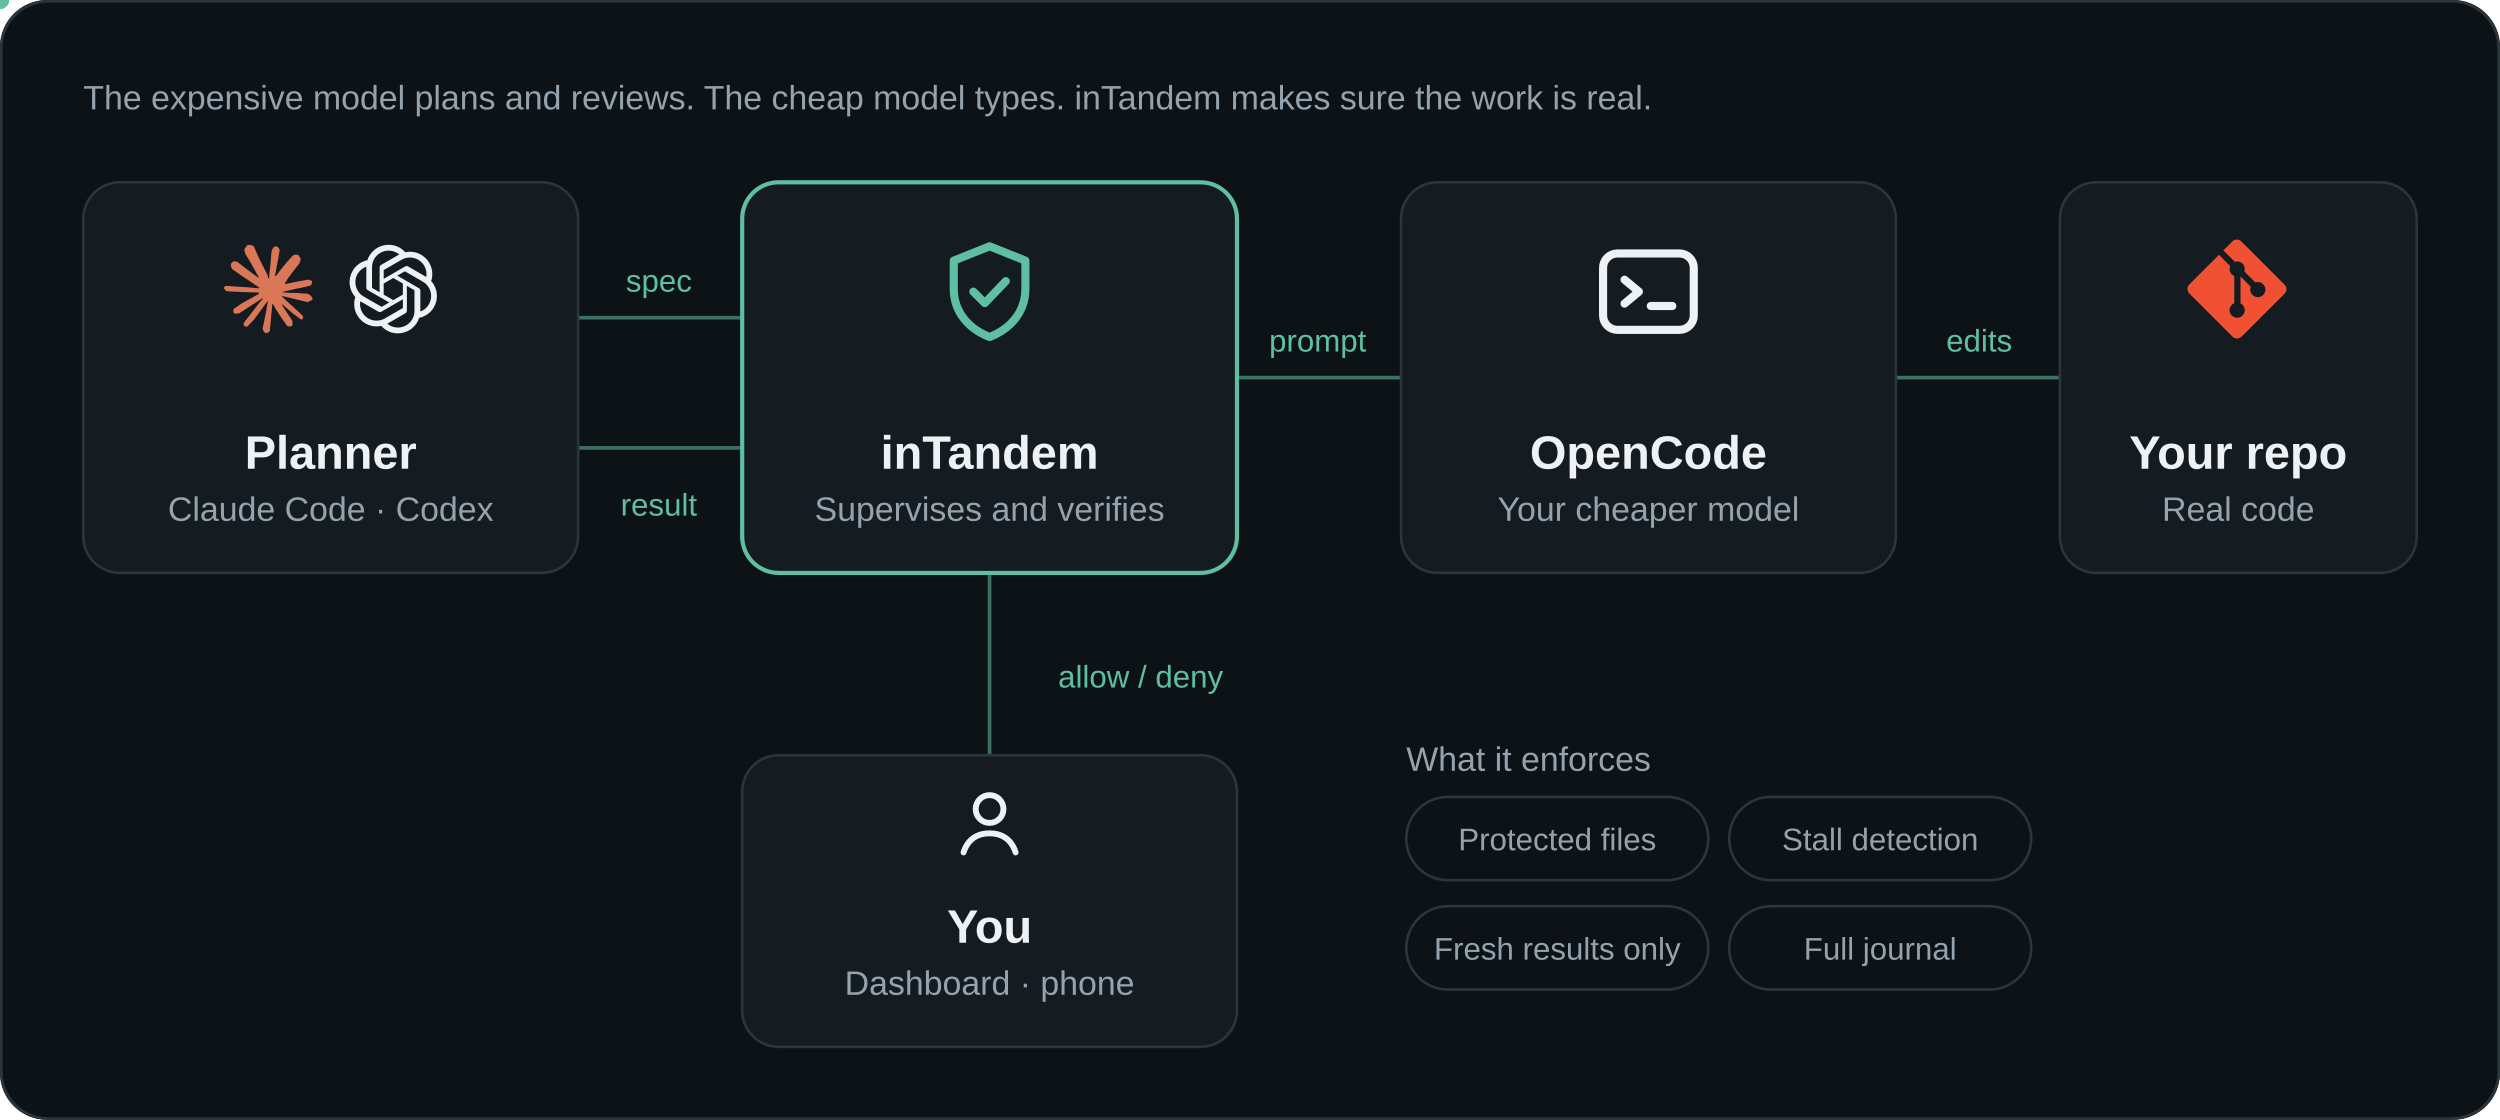
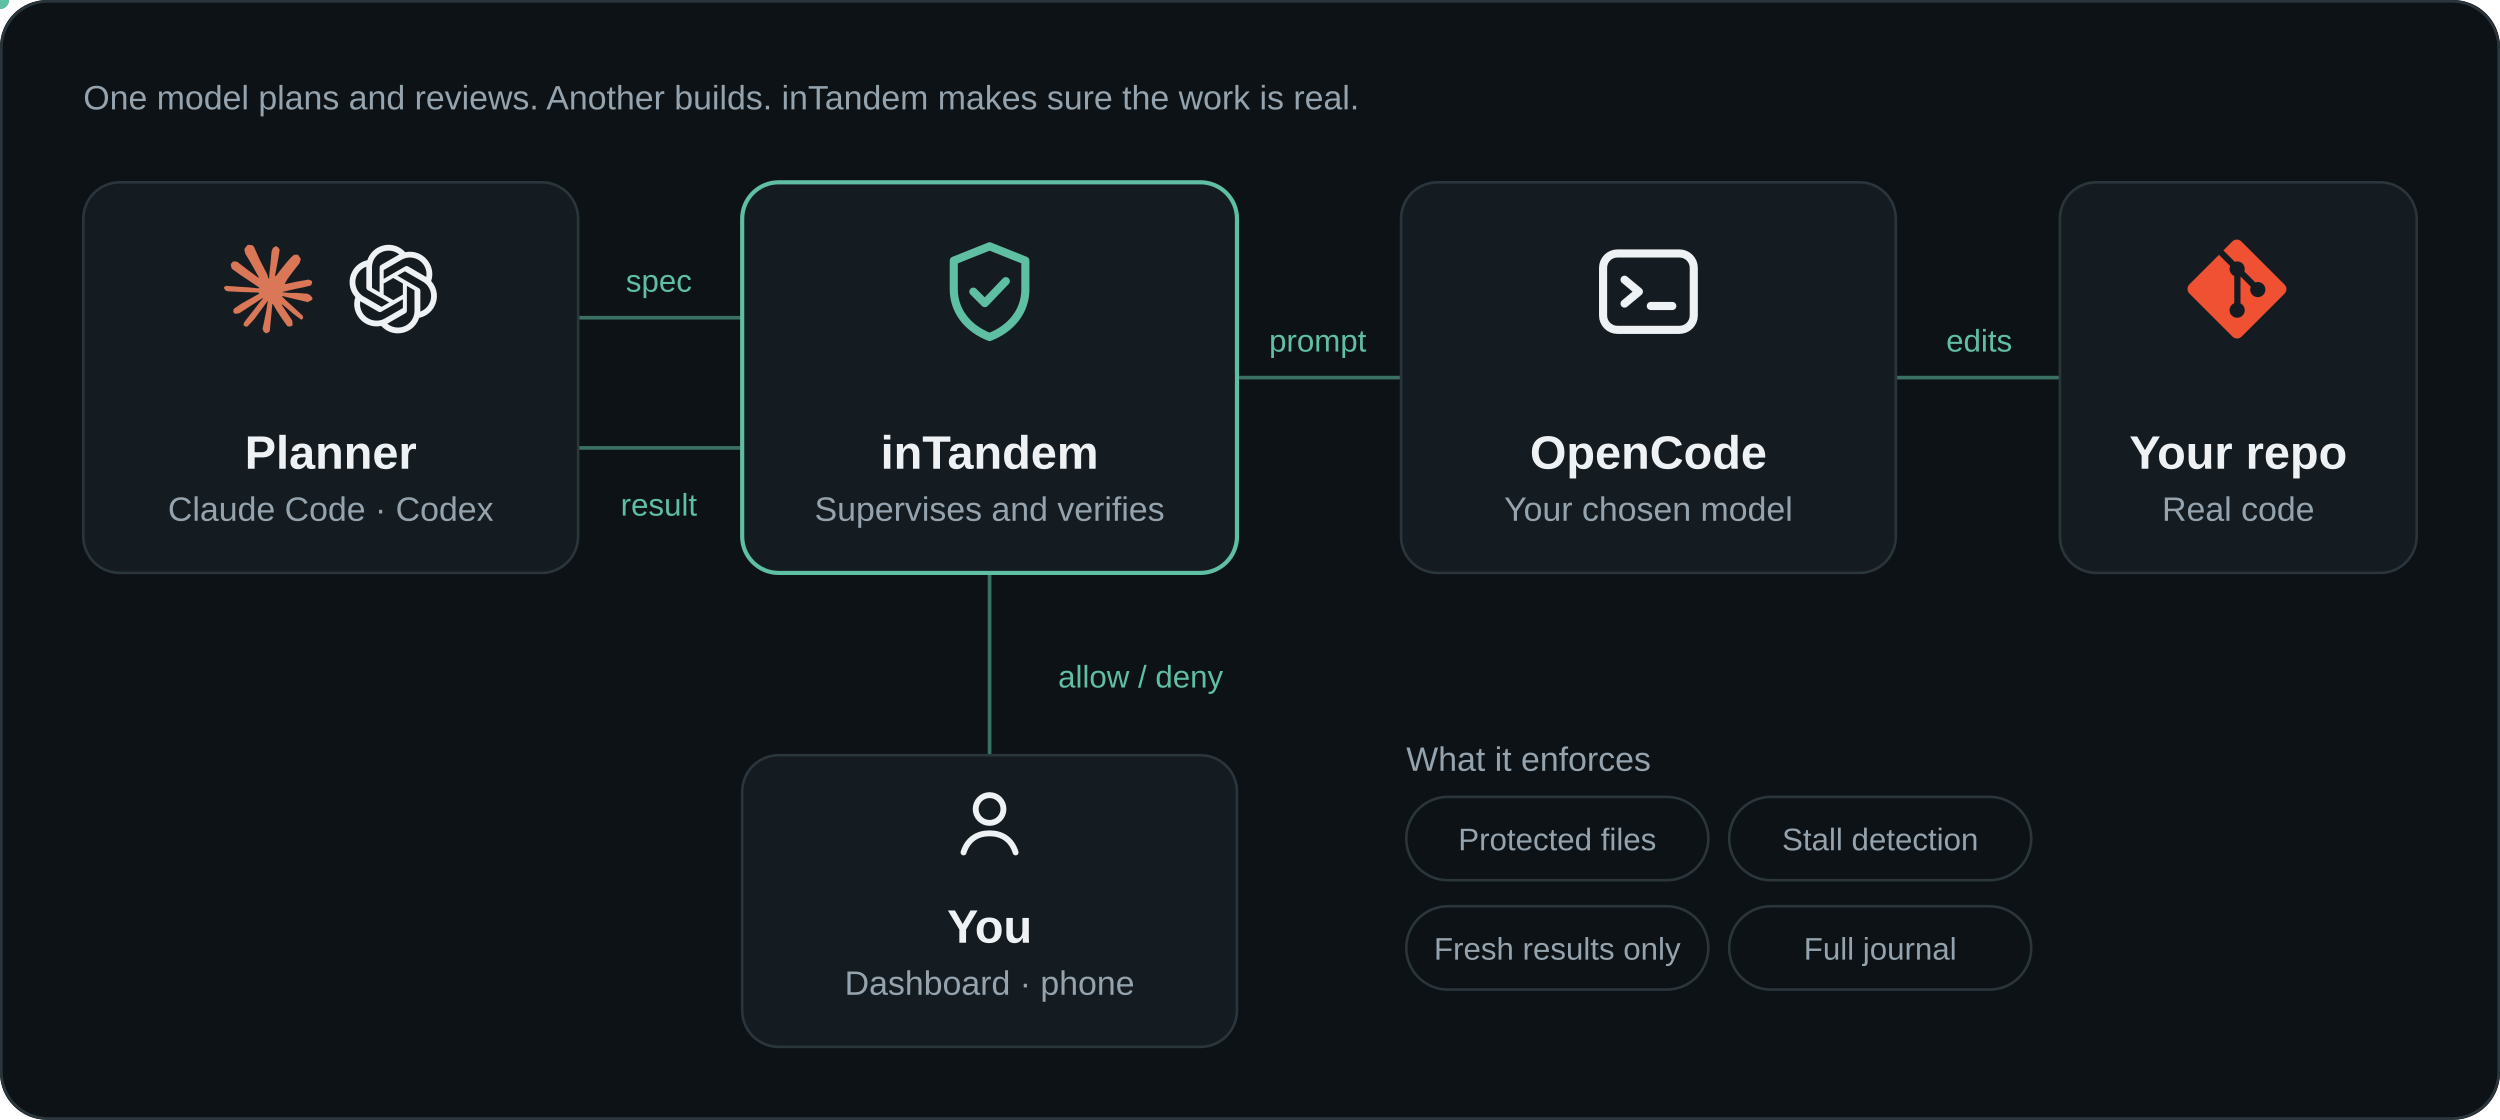
<svg xmlns="http://www.w3.org/2000/svg" width="960" height="430" viewBox="0 0 960 430" role="img" aria-labelledby="t">
  <style>
text { font-family: -apple-system, BlinkMacSystemFont, "Segoe UI", "Helvetica Neue", Arial, sans-serif; }
.t { font-size: 18px; font-weight: 700; fill: #eef2f4; } .s { font-size: 13px; fill: #94a3ad; }
.l { font-size: 12px; fill: #5fbfa2; } .c { font-size: 12px; fill: #94a3ad; }
.h { font-size: 13px; fill: #94a3ad; }
.wire { fill: none; stroke: #5fbfa2; stroke-width: 1.4; stroke-opacity: .55; }
</style>
  <rect width="960" height="430" rx="18" fill="#0d1216" />
  <rect x=".5" y=".5" width="959" height="429" rx="18" fill="none" stroke="#2a353c" />
-   <text x="32" y="42" class="h">The expensive model plans and reviews. The cheap model types. inTandem makes sure the work is real.</text>
+   <text x="32" y="42" class="h">One model plans and reviews. Another builds. inTandem makes sure the work is real.</text>
  <path d="M222 122H285" class="wire" />
  <circle r="3.4" fill="#5fbfa2">
    <animateMotion dur="3.2s" begin="0s" repeatCount="indefinite" path="M222 122H285" />
  </circle>
  <text x="253" y="112" text-anchor="middle" class="l">spec</text>
  <path d="M285 172H222" class="wire" />
  <circle r="3.4" fill="#5fbfa2">
    <animateMotion dur="3.2s" begin="1.6s" repeatCount="indefinite" path="M285 172H222" />
  </circle>
  <text x="253" y="198" text-anchor="middle" class="l">result</text>
  <path d="M475 145H538" class="wire" />
  <circle r="3.4" fill="#5fbfa2">
    <animateMotion dur="3.2s" begin="0.5s" repeatCount="indefinite" path="M475 145H538" />
  </circle>
  <text x="506" y="135" text-anchor="middle" class="l">prompt</text>
  <path d="M728 145H791" class="wire" />
  <circle r="3.4" fill="#5fbfa2">
    <animateMotion dur="3.2s" begin="1s" repeatCount="indefinite" path="M728 145H791" />
  </circle>
  <text x="760" y="135" text-anchor="middle" class="l">edits</text>
  <path d="M380 290V220" class="wire" />
  <circle r="3.4" fill="#5fbfa2">
    <animateMotion dur="3.2s" begin="0.8s" repeatCount="indefinite" path="M380 290V220" />
  </circle>
  <text x="438" y="264" text-anchor="middle" class="l">allow / deny</text>
  <rect x="32" y="70" width="190" height="150" rx="14" fill="#151c21" stroke="#2a353c" stroke-width="1" />
  <g transform="translate(86 94) scale(1.417)">
    <path fill="#D97757" d="m4.714 15.956 4.717-2.647.079-.231-.079-.128h-.231l-.789-.049-2.696-.073-2.337-.097-2.265-.121-.571-.121-.534-.704.055-.352.48-.322.686.061 1.518.103 2.277.158 1.651.097 2.447.255h.389l.055-.158-.134-.097-.103-.097L6.973 9.836l-2.55-1.688-1.336-.971-.723-.492-.364-.461-.158-1.008.656-.723.88.061.225.061.892.686 1.906 1.475 2.489 1.834.364.303.146-.103.018-.073-.164-.273-1.354-2.447-1.445-2.489-.643-1.032-.17-.619c-.061-.255-.103-.467-.103-.729L6.287.134 6.7 0l.996.134.419.364.619 1.415 1.002 2.228 1.554 3.03.455.898.243.832.091.255h.158v-.146l.128-1.706.237-2.095.231-2.696.079-.759.376-.911.747-.492.583.279.48.686-.067.443-.285 1.852-.559 2.902-.364 1.943h.212l.243-.243.984-1.305 1.651-2.064.729-.82.85-.905.546-.431h1.032l.759 1.129-.34 1.166-1.062 1.348-.88 1.141-1.263 1.7-.789 1.36.073.109.188-.018 2.853-.607 1.542-.279 1.84-.316.832.389.091.395-.328.807-1.967.486-2.307.461-3.436.814-.043.03.049.061 1.548.146.662.036h1.621l3.018.225.789.522.474.638-.079.486-1.214.619-1.639-.389-3.825-.911-1.311-.328h-.182v.109l1.093 1.069 2.003 1.809 2.507 2.331.128.577-.322.455-.34-.049-2.204-1.657-.85-.747-1.925-1.621h-.128v.17l.443.65 2.344 3.521.121 1.081-.17.352-.607.212-.668-.121-1.372-1.925L14.38 17.959l-1.141-1.943-.14.079-.674 7.255-.316.37-.729.279-.607-.461-.322-.747.322-1.475.389-1.925.316-1.53.285-1.9.17-.631-.012-.043-.14.018-1.433 1.967-2.18 2.945-1.724 1.846-.413.164-.716-.37.067-.662.401-.589 2.386-3.036 1.439-1.882.929-1.087-.006-.158h-.055l-6.338 4.116-1.129.146-.486-.455.061-.747.231-.243 1.906-1.311Z" />
  </g>
  <g transform="translate(134 94) scale(1.417)">
    <path fill="#eef2f4" d="M22.282 9.821a5.985 5.985 0 0 0-.516-4.911 6.046 6.046 0 0 0-6.51-2.9A6.065 6.065 0 0 0 4.981 4.182a5.985 5.985 0 0 0-3.998 2.9 6.046 6.046 0 0 0 .743 7.097 5.98 5.98 0 0 0 .511 4.911 6.051 6.051 0 0 0 6.515 2.9A5.985 5.985 0 0 0 13.26 24a6.056 6.056 0 0 0 5.772-4.206 5.989 5.989 0 0 0 3.998-2.9 6.056 6.056 0 0 0-.748-7.073zm-9.022 12.608a4.476 4.476 0 0 1-2.876-1.041l.142-.08 4.778-2.758a.795.795 0 0 0 .393-.681v-6.737l2.02 1.169a.071.071 0 0 1 .038.052v5.583a4.504 4.504 0 0 1-4.495 4.494zm-9.661-4.125a4.471 4.471 0 0 1-.535-3.014l.142.085 4.783 2.758a.771.771 0 0 0 .781 0l5.843-3.369v2.332a.08.08 0 0 1-.033.061L9.74 19.95a4.499 4.499 0 0 1-6.141-1.646zM2.341 7.896a4.485 4.485 0 0 1 2.365-1.973V11.6a.766.766 0 0 0 .388.676l5.814 3.354-2.02 1.169a.076.076 0 0 1-.071 0l-4.83-2.787A4.504 4.504 0 0 1 2.341 7.872zm16.596 3.856L13.104 8.364 15.119 7.2a.076.076 0 0 1 .071 0l4.83 2.791a4.494 4.494 0 0 1-.676 8.104v-5.677a.79.79 0 0 0-.407-.667zm2.011-3.023l-.142-.085-4.774-2.782a.776.776 0 0 0-.785 0L9.409 9.23V6.897a.066.066 0 0 1 .028-.061l4.83-2.787a4.499 4.499 0 0 1 6.68 4.66zM8.306 12.863l-2.02-1.164a.08.08 0 0 1-.038-.057V6.074a4.499 4.499 0 0 1 7.376-3.454l-.142.081L8.704 5.459a.795.795 0 0 0-.393.681zm1.098-2.365l2.602-1.5 2.607 1.5v2.999l-2.597 1.5-2.607-1.5Z" />
  </g>
  <text x="127.0" y="180" text-anchor="middle" class="t">Planner</text>
  <text x="127.0" y="200" text-anchor="middle" class="s">Claude Code · Codex</text>
  <rect x="285" y="70" width="190" height="150" rx="14" fill="#151c21" stroke="#5fbfa2" stroke-width="1.6" />
  <g transform="translate(358 90) scale(1.833)" fill="none" stroke="#5fbfa2" stroke-width="1.7" stroke-linecap="round" stroke-linejoin="round">
    <path d="M12 2.5 4.5 5.5v6c0 4.7 3.1 8.3 7.5 10 4.4-1.7 7.5-5.3 7.5-10v-6z" />
    <path d="m8.6 12 2.4 2.4 4.4-4.6" />
  </g>
  <text x="380.0" y="180" text-anchor="middle" class="t">inTandem</text>
  <text x="380.0" y="200" text-anchor="middle" class="s">Supervises and verifies</text>
  <rect x="538" y="70" width="190" height="150" rx="14" fill="#151c21" stroke="#2a353c" stroke-width="1" />
  <g transform="translate(611 90) scale(1.833)" fill="none" stroke="#eef2f4" stroke-width="1.7" stroke-linecap="round" stroke-linejoin="round">
    <rect x="2.5" y="4" width="19" height="16" rx="3" />
    <path d="m7 9.5 3 2.5-3 2.5M12.5 15H17" />
  </g>
  <text x="633.0" y="180" text-anchor="middle" class="t">OpenCode</text>
-   <text x="633.0" y="200" text-anchor="middle" class="s">Your cheaper model</text>
+   <text x="633.0" y="200" text-anchor="middle" class="s">Your chosen model</text>
  <rect x="791" y="70" width="137" height="150" rx="14" fill="#151c21" stroke="#2a353c" stroke-width="1" />
  <g transform="translate(840 92) scale(1.583)">
    <path fill="#F05133" d="M23.546 10.93L13.067.452c-.604-.603-1.582-.603-2.188 0L8.708 2.627l2.76 2.76c.645-.215 1.379-.07 1.889.441.516.515.658 1.258.438 1.9l2.658 2.66c.645-.223 1.387-.078 1.9.435.721.72.721 1.884 0 2.604-.719.719-1.881.719-2.6 0-.539-.541-.674-1.337-.404-1.996L12.86 8.955v6.525c.176.086.342.203.488.348.713.721.713 1.883 0 2.6-.719.721-1.889.721-2.609 0-.719-.719-.719-1.879 0-2.598.182-.18.387-.316.605-.406V8.835c-.217-.091-.424-.222-.6-.401-.545-.545-.676-1.342-.396-2.009L7.636 3.7.45 10.881c-.6.605-.6 1.584 0 2.189l10.48 10.477c.604.604 1.582.604 2.186 0l10.43-10.43c.605-.603.605-1.582 0-2.187" />
  </g>
  <text x="859.5" y="180" text-anchor="middle" class="t">Your repo</text>
  <text x="859.5" y="200" text-anchor="middle" class="s">Real code</text>
  <rect x="285" y="290" width="190" height="112" rx="14" fill="#151c21" stroke="#2a353c" stroke-width="1" />
  <g transform="translate(364 300) scale(1.333)" fill="none" stroke="#eef2f4" stroke-width="1.7" stroke-linecap="round" stroke-linejoin="round">
    <circle cx="12" cy="8" r="4" />
    <path d="M4.5 20.5c1.2-3.8 4-5.5 7.5-5.5s6.3 1.7 7.5 5.5" />
  </g>
  <text x="380.0" y="362" text-anchor="middle" class="t">You</text>
  <text x="380.0" y="382" text-anchor="middle" class="s">Dashboard · phone</text>
  <text x="540" y="296" class="h">What it enforces</text>
  <rect x="540" y="306" width="116" height="32" rx="16" fill="#0d1216" stroke="#2a353c" />
  <text x="598" y="326.5" text-anchor="middle" class="c">Protected files</text>
  <rect x="664" y="306" width="116" height="32" rx="16" fill="#0d1216" stroke="#2a353c" />
  <text x="722" y="326.5" text-anchor="middle" class="c">Stall detection</text>
  <rect x="540" y="348" width="116" height="32" rx="16" fill="#0d1216" stroke="#2a353c" />
  <text x="598" y="368.5" text-anchor="middle" class="c">Fresh results only</text>
  <rect x="664" y="348" width="116" height="32" rx="16" fill="#0d1216" stroke="#2a353c" />
  <text x="722" y="368.5" text-anchor="middle" class="c">Full journal</text>
</svg>
